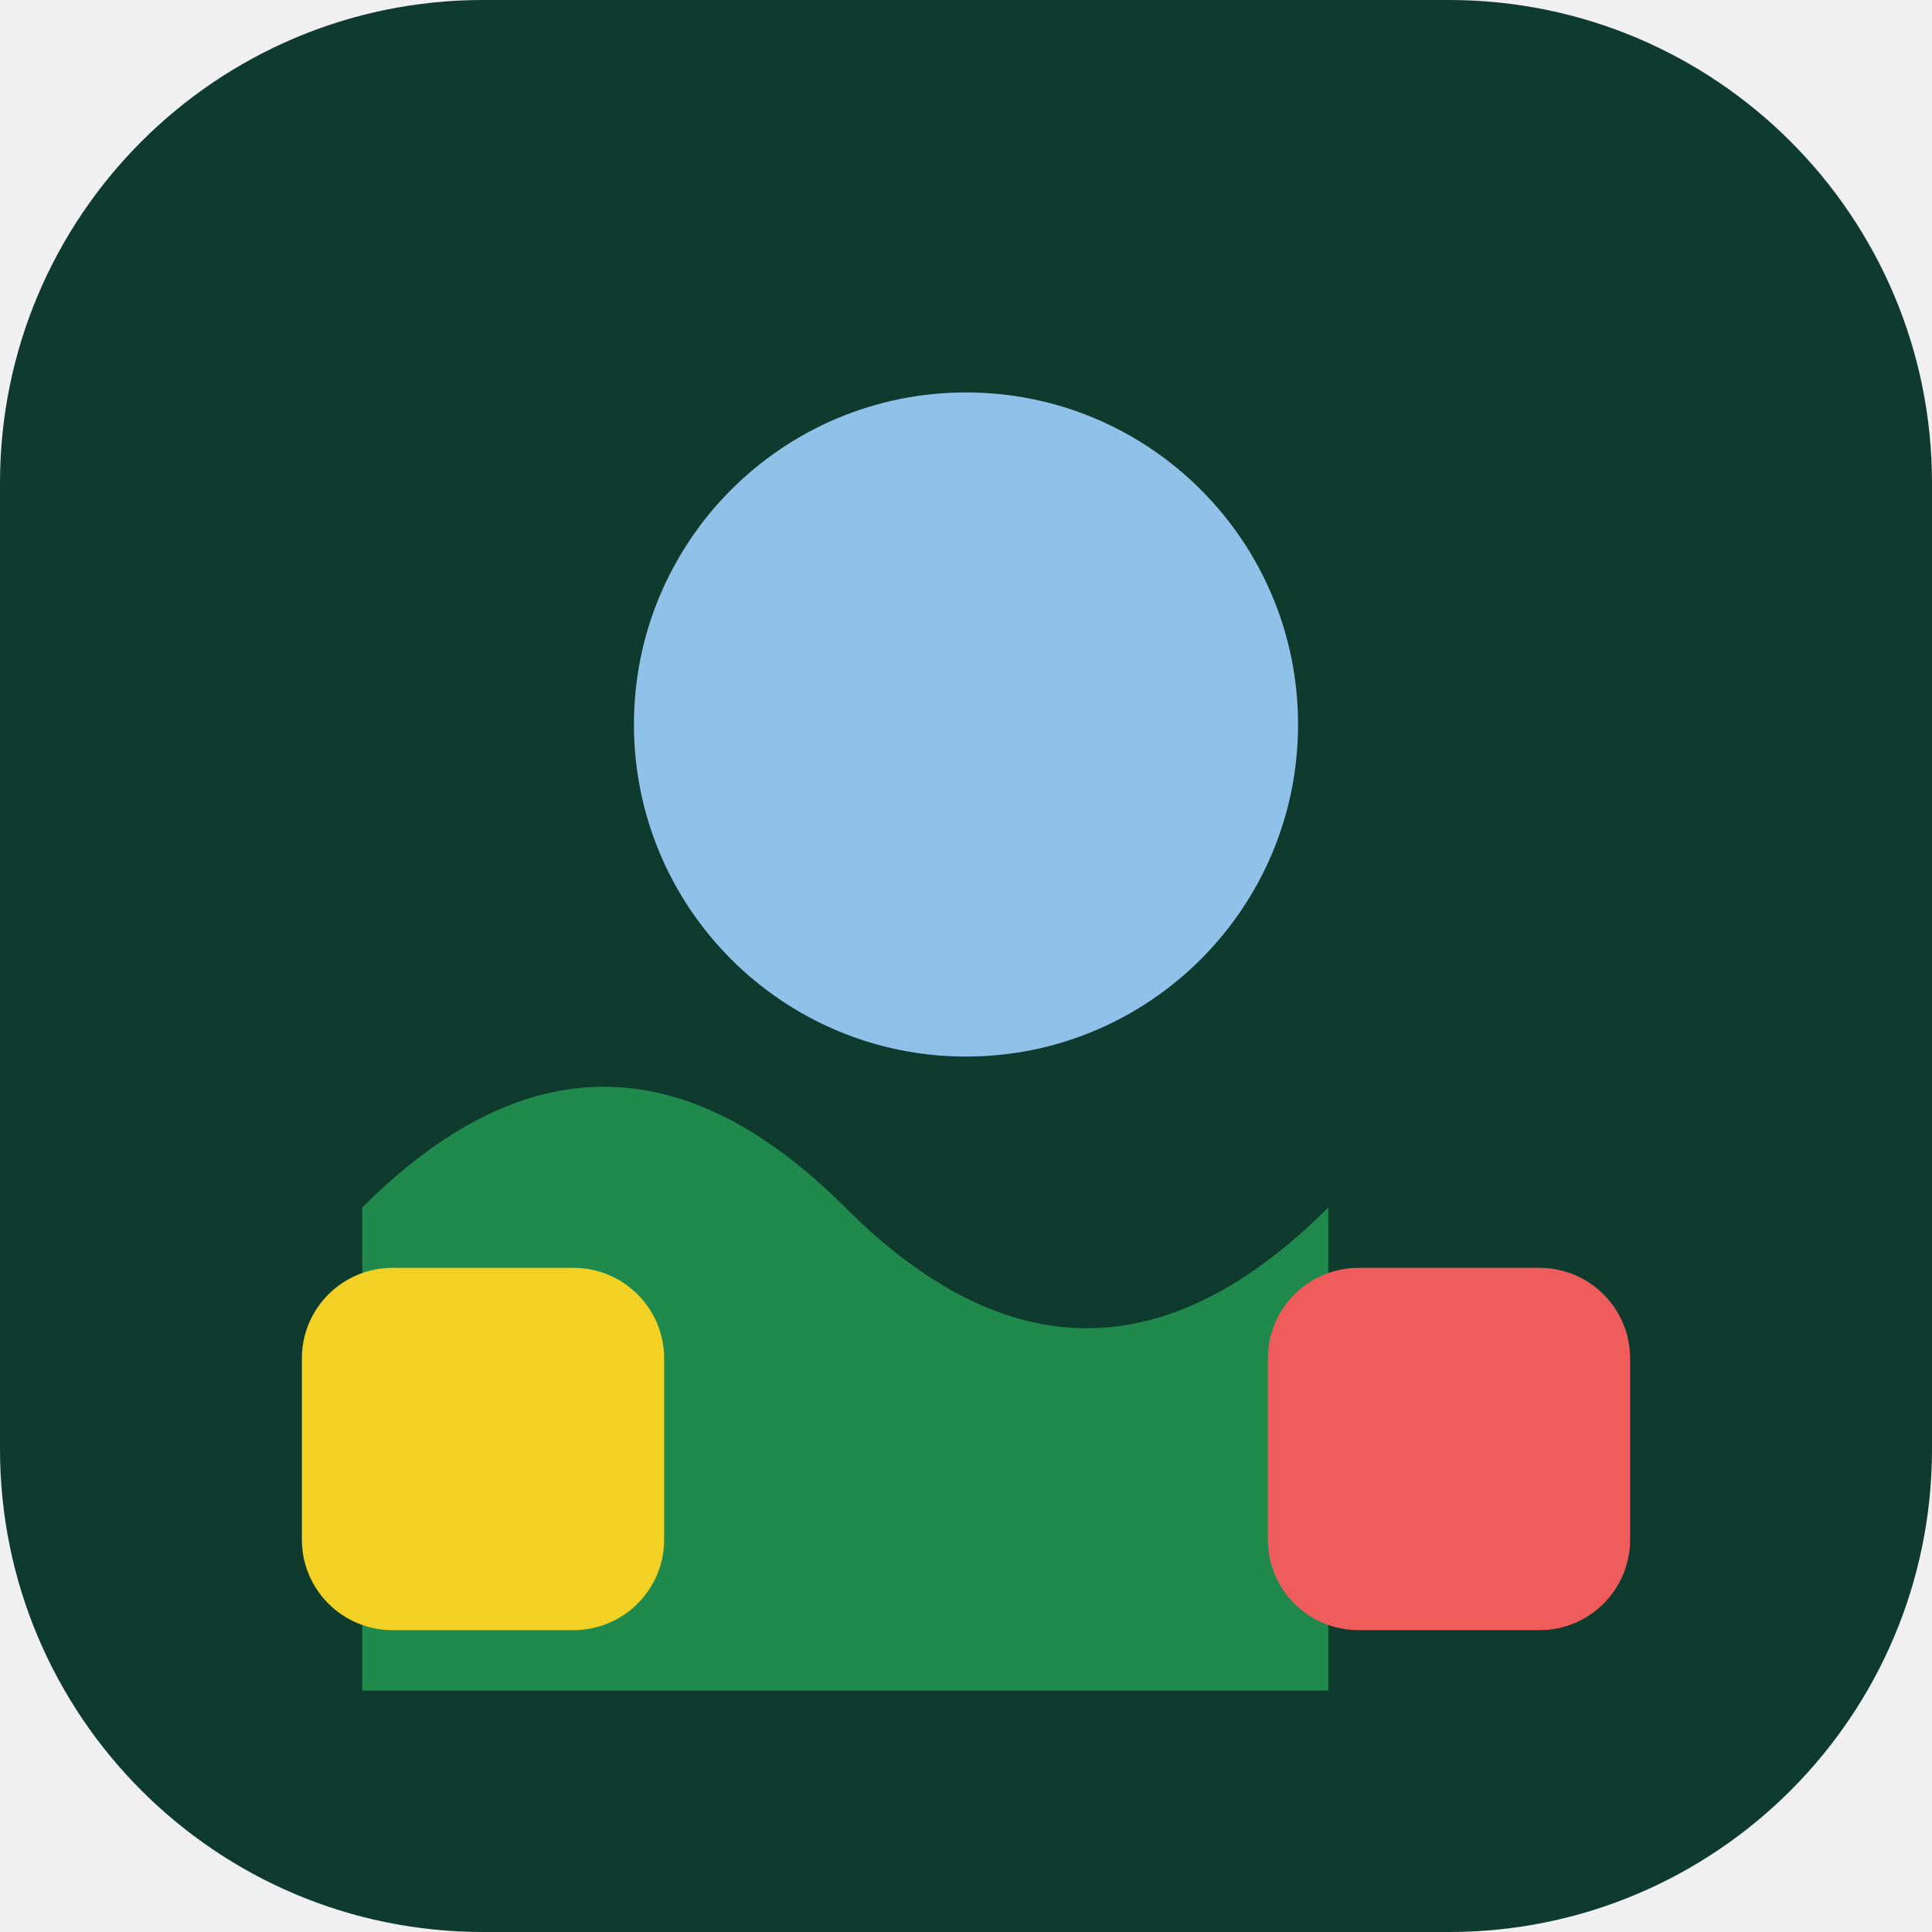
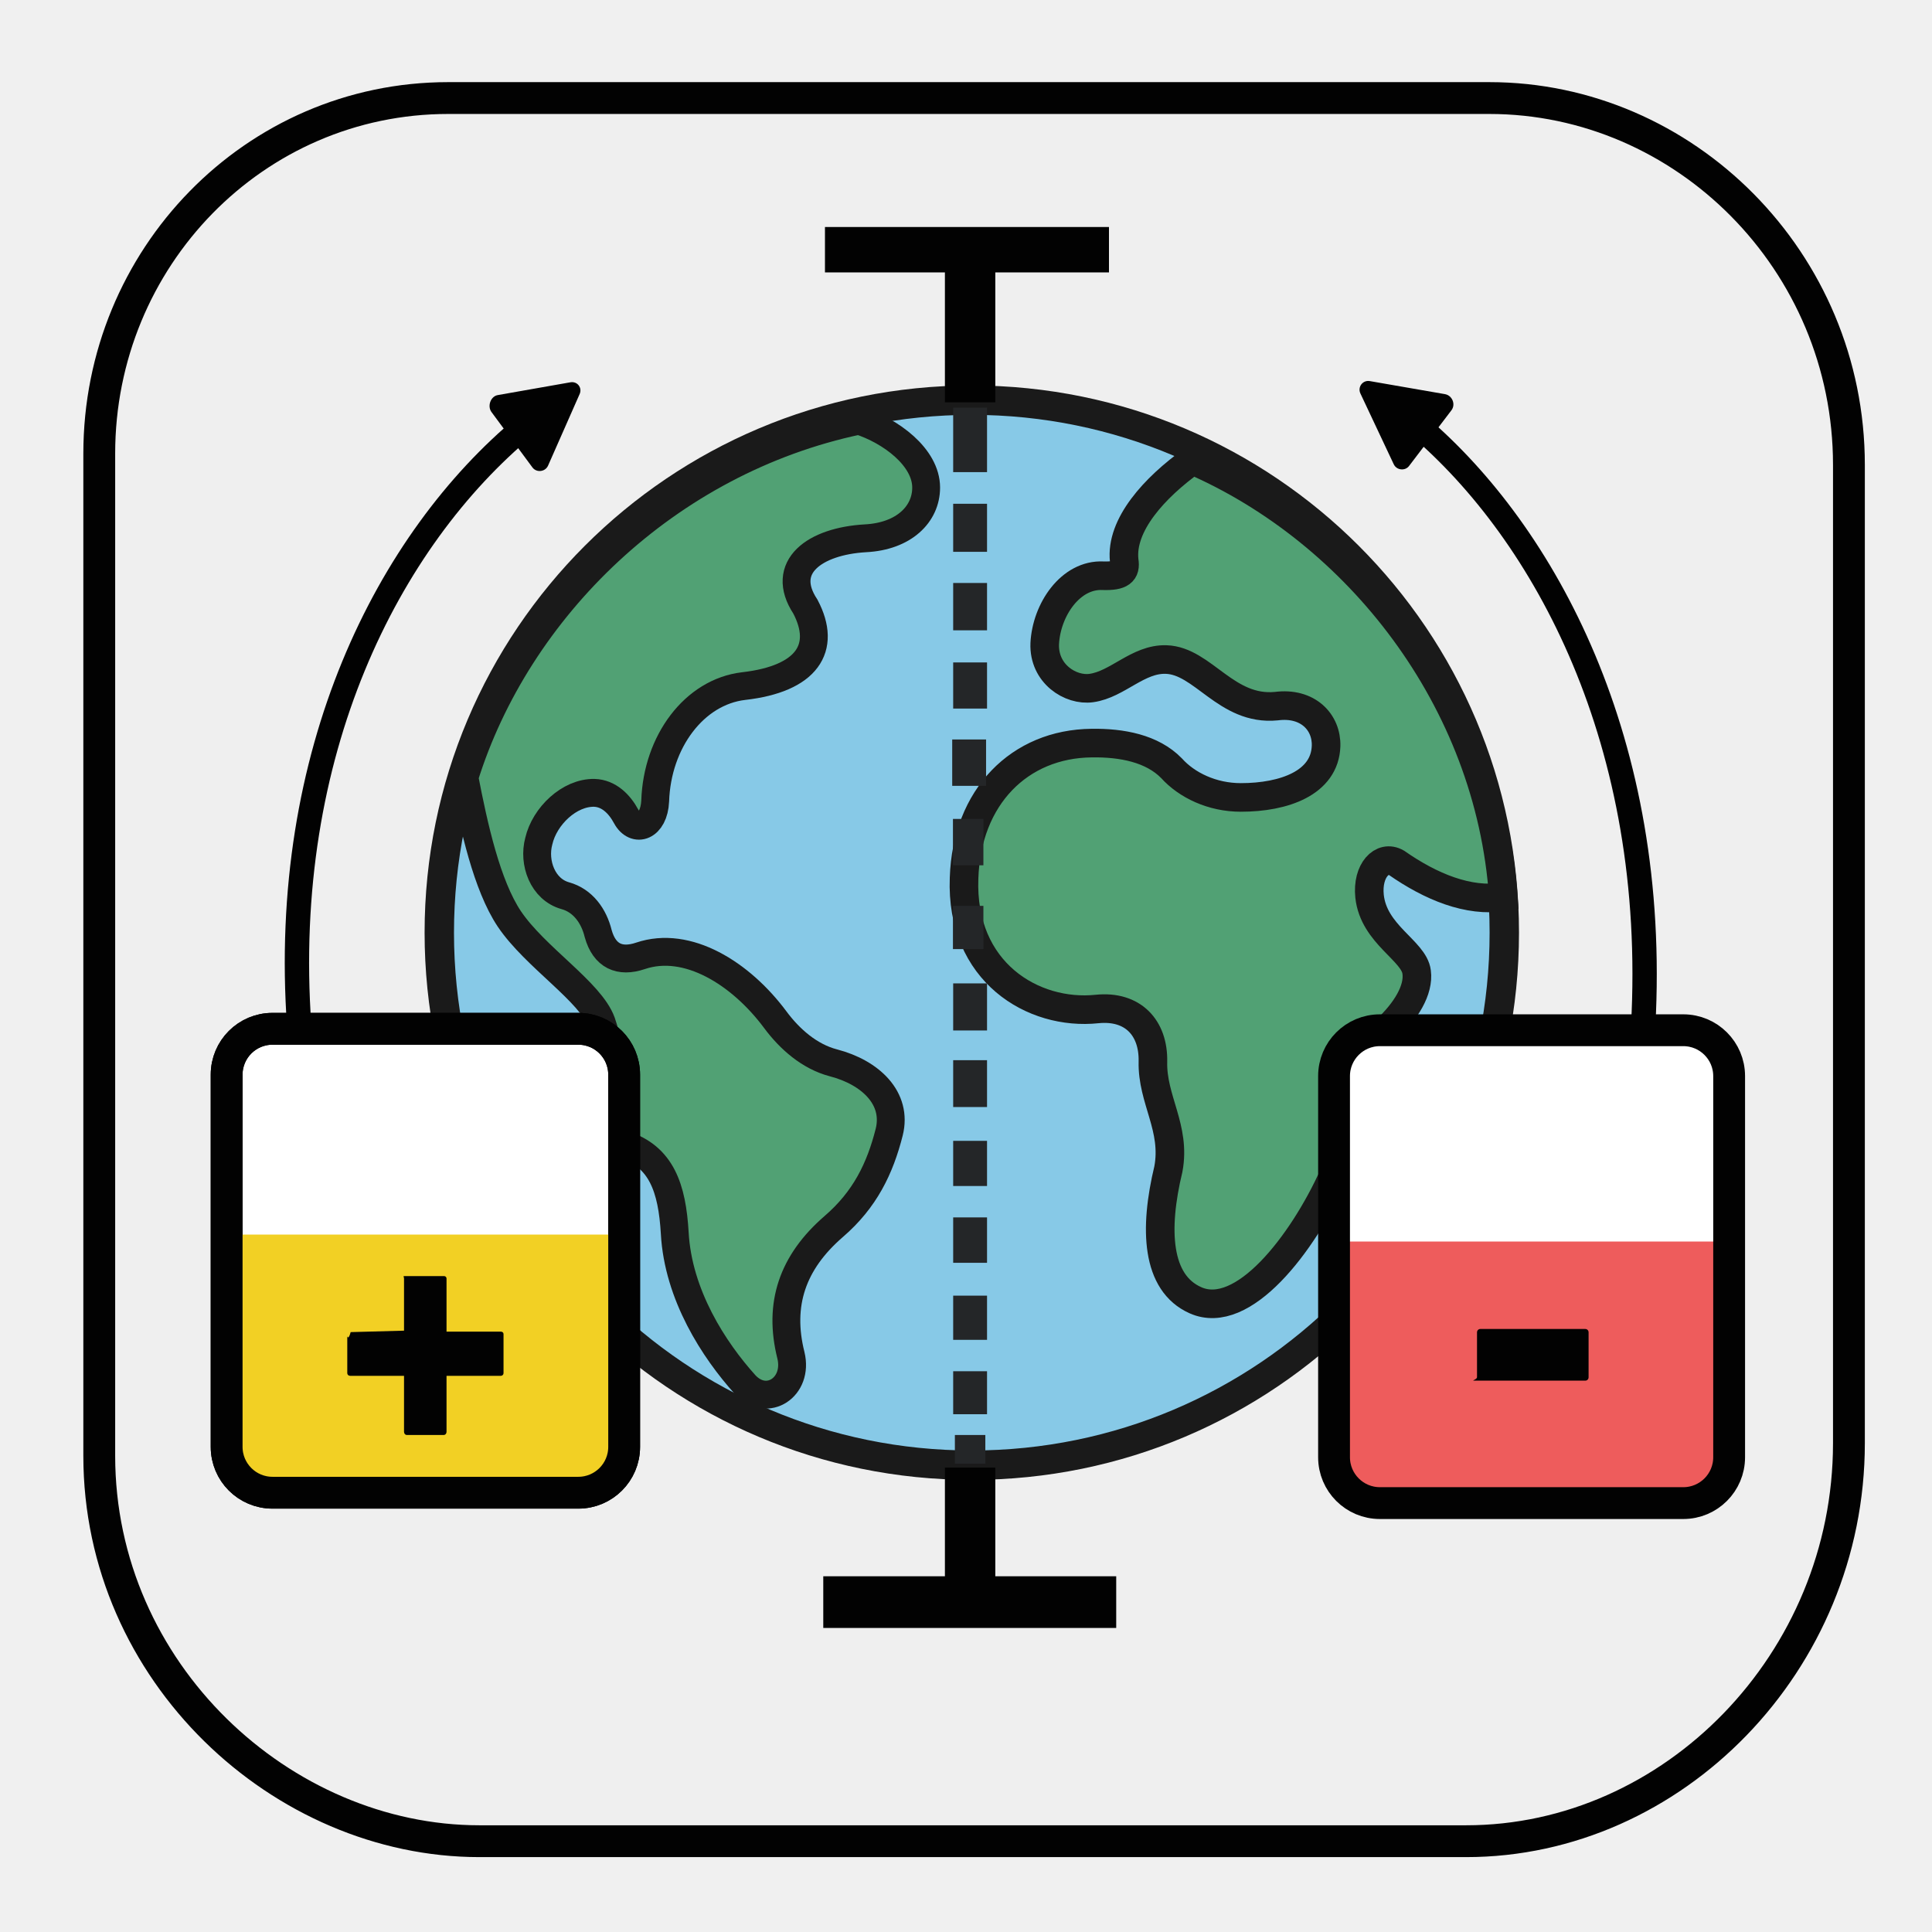
- <svg xmlns="http://www.w3.org/2000/svg" viewBox="0 0 32 32">
-   <rect width="32" height="32" rx="8" fill="#0E3B2E" />
-   <path d="M6 20q4-4 8 0t8 0v8H6z" fill="#1F8A4C" />
-   <circle cx="16" cy="12" r="5.5" fill="#8FC1E9" />
-   <rect x="5" y="21" width="6" height="6" rx="1.5" fill="#F2D024" />
-   <rect x="21" y="21" width="6" height="6" rx="1.5" fill="#EE5C5C" />
+ <svg xmlns="http://www.w3.org/2000/svg" width="32" height="32" fill="none" viewBox="0 0 80 80">
+   <path d="m61.67 4.06h-43.11c-8.03 0-14.45 6.62-14.45 14.72v41.5c0 8.98 7.57 15.96 15.74 15.96h40.86c8.57 0 15.85-7.42 15.85-16.48v-40.51c0-8.44-6.81-15.19-14.89-15.19z" fill="#EFEFEF" stroke="#020202" stroke-width="1.318" />
+   <path d="m12.39 42.49c-0.81-11.33 3.68-20.14 9.36-24.85" stroke="#020202" stroke-width="1.008" />
+   <path d="m20.61 16.36 3.01-0.53c0.29-0.05 0.5 0.23 0.38 0.49l-1.31 2.97c-0.12 0.25-0.47 0.29-0.64 0.07l-1.7-2.3c-0.18-0.25-0.03-0.65 0.26-0.7z" fill="#020202" />
+   <path d="m68.04 42.49c0.65-11.78-4.09-20.4-9.3-24.85" stroke="#020202" stroke-width="1.008" />
+   <path d="m59.83 16.32-3.11-0.54c-0.3-0.05-0.51 0.25-0.39 0.51l1.38 2.93c0.12 0.26 0.48 0.29 0.64 0.07l1.75-2.3c0.19-0.25 0.03-0.62-0.27-0.67z" fill="#020202" />
+   <circle cx="40.24" cy="38.62" r="22.05" fill="#87C9E7" stroke="#1A1A1A" stroke-width="1.217" />
+   <path d="m35.56 17.42c-7.95 1.67-14.15 7.78-16.33 14.77 0.39 2.03 0.93 4.47 1.86 5.86 1.07 1.59 3.36 3.01 3.82 4.28 0.46 1.28 0.91 5.06 0.91 5.06 1.57 0.5 2.01 1.8 2.12 3.67 0.14 2.56 1.62 4.84 2.92 6.28 0.9 0.96 2.21 0.1 1.89-1.22-0.53-2.11 0.06-3.85 1.77-5.33 1.3-1.12 1.92-2.41 2.3-3.91 0.35-1.4-0.77-2.47-2.31-2.87-0.99-0.26-1.81-0.98-2.41-1.79-1.42-1.91-3.63-3.3-5.58-2.64-0.86 0.29-1.49 0.01-1.75-0.92-0.18-0.74-0.64-1.37-1.36-1.57-0.94-0.26-1.34-1.37-1.1-2.26 0.24-1.04 1.27-2.02 2.3-2 0.6 0.02 1.04 0.46 1.32 0.98 0.37 0.69 1.15 0.43 1.2-0.64 0.08-2.46 1.62-4.52 3.66-4.76 2.63-0.3 3.46-1.58 2.56-3.29-1.09-1.65 0.4-2.71 2.48-2.83 1.6-0.08 2.52-1 2.52-2.1 0-1.26-1.47-2.35-2.79-2.77z" fill="#51A174" stroke="#1A1A1A" stroke-width="1.153" />
+   <path d="m49.38 19.06c-1.58 1.13-2.99 2.68-2.83 4.15 0.08 0.48-0.14 0.65-0.87 0.63-1.35-0.07-2.35 1.41-2.42 2.81-0.05 1.25 1.07 1.96 1.93 1.84 1.09-0.15 1.93-1.22 3.1-1.18 1.53 0.05 2.48 2.13 4.56 1.93 1.3-0.17 2.09 0.66 2.06 1.65-0.05 1.53-1.74 2.13-3.53 2.13-1.19 0-2.24-0.51-2.87-1.21-0.8-0.82-2.06-1.06-3.31-1.04-2.98 0.03-5.17 2.22-5.28 5.59-0.15 3.89 2.86 5.7 5.51 5.42 1.48-0.15 2.34 0.78 2.31 2.18-0.04 1.57 0.96 2.74 0.64 4.45-0.6 2.49-0.5 4.71 1.12 5.43 1.97 0.88 4.43-2.33 5.71-5.15v-3.99c0-1.19 0.95-2.04 2.17-2.04 0.84-0.78 1.38-1.67 1.28-2.41-0.11-0.89-1.78-1.55-1.95-3.14-0.11-1.06 0.52-1.73 1.12-1.38 1.42 0.99 2.97 1.63 4.42 1.41-0.56-8.18-6.06-15.12-12.87-18.08z" fill="#51A174" stroke="#1A1A1A" stroke-width="1.184" />
+   <path d="m40.17 16.88v2.67" stroke="#242628" stroke-width="1.402" />
+   <path d="m40.17 20.86v1.99" stroke="#242628" stroke-width="1.402" />
+   <path d="m40.17 24.14v1.96" stroke="#242628" stroke-width="1.402" />
+   <path d="m40.17 27.43v1.91" stroke="#242628" stroke-width="1.402" />
+   <path d="m40.13 30.62v1.92" stroke="#242628" stroke-width="1.402" />
+   <path d="m40.09 33.91v1.92" stroke="#242628" stroke-width="1.261" />
+   <path d="m40.09 37.51v1.79" stroke="#242628" stroke-width="1.261" />
+   <path d="m40.17 40.72v1.95" stroke="#242628" stroke-width="1.402" />
+   <path d="m40.17 43.9v1.94" stroke="#242628" stroke-width="1.402" />
+   <path d="m40.17 47.24v1.87" stroke="#242628" stroke-width="1.402" />
+   <path d="m40.17 50.41v1.88" stroke="#242628" stroke-width="1.402" />
+   <path d="m40.17 53.65v1.83" stroke="#242628" stroke-width="1.402" />
+   <path d="m40.17 56.78v1.78" stroke="#242628" stroke-width="1.402" />
+   <path d="m40.17 59.42v1.19" stroke="#242628" stroke-width="1.261" />
+   <path d="m40.17 10.46v6.2" stroke="#020202" stroke-width="2.087" />
+   <path d="m34.16 9.4h11.76v1.88h-11.76v-1.88z" fill="#020202" />
+   <path d="m40.17 60.77v5.29" stroke="#020202" stroke-width="2.087" />
+   <path d="m34.09 65.27h12.13v2.14h-12.13v-2.14z" fill="#020202" />
+   <rect x="9.385" y="42.6" width="16.46" height="19.21" rx="1.898" fill="#fff" stroke="#020202" stroke-width="1.318" />
+   <path d="m9.98 51.12h15.27v8.7c0 0.82-0.66 1.48-1.48 1.48h-12.31c-0.81 0-1.48-0.66-1.48-1.48v-8.7z" fill="#F2D024" />
+   <rect x="9.385" y="42.6" width="16.46" height="19.21" rx="1.898" stroke="#020202" stroke-width="1.318" />
+   <path d="m16.73 52.84h1.66c0.06 0 0.1 0.05 0.1 0.1v2.2h2.25c0.06 0 0.11 0.04 0.11 0.1v1.62c0 0.06-0.05 0.11-0.11 0.11h-2.25v2.32c0 0.07-0.05 0.13-0.12 0.13h-1.52c-0.07 0-0.12-0.06-0.12-0.13v-2.32h-2.23c-0.07 0-0.12-0.05-0.12-0.11v-1.55c0 0.08 0.06 0.15 0.14-0.15l2.21-0.06v-2.16c0-0.05-0.04-0.1 0-0.1z" fill="#020202" />
+   <rect x="55.24" y="42.66" width="16.36" height="19.58" rx="1.898" fill="#fff" />
+   <path d="m55.78 51.41h15.3v8.83c0 0.92-0.74 1.66-1.66 1.66h-11.98c-0.92 0-1.66-0.74-1.66-1.66v-8.83z" fill="#EE5C5C" />
+   <rect x="55.24" y="42.66" width="16.36" height="19.58" rx="1.898" stroke="#020202" stroke-width="1.318" />
+   <path d="m61.02 55.03h4.62c0.08 0 0.14 0.06 0.14 0.14v1.86c0 0.08-0.06 0.14-0.14 0.14h-4.62c-0.08 0 0.14-0.06 0.14-0.14v-1.86c0-0.08 0.06-0.14 0.14-0.14z" fill="#020202" />
</svg>
